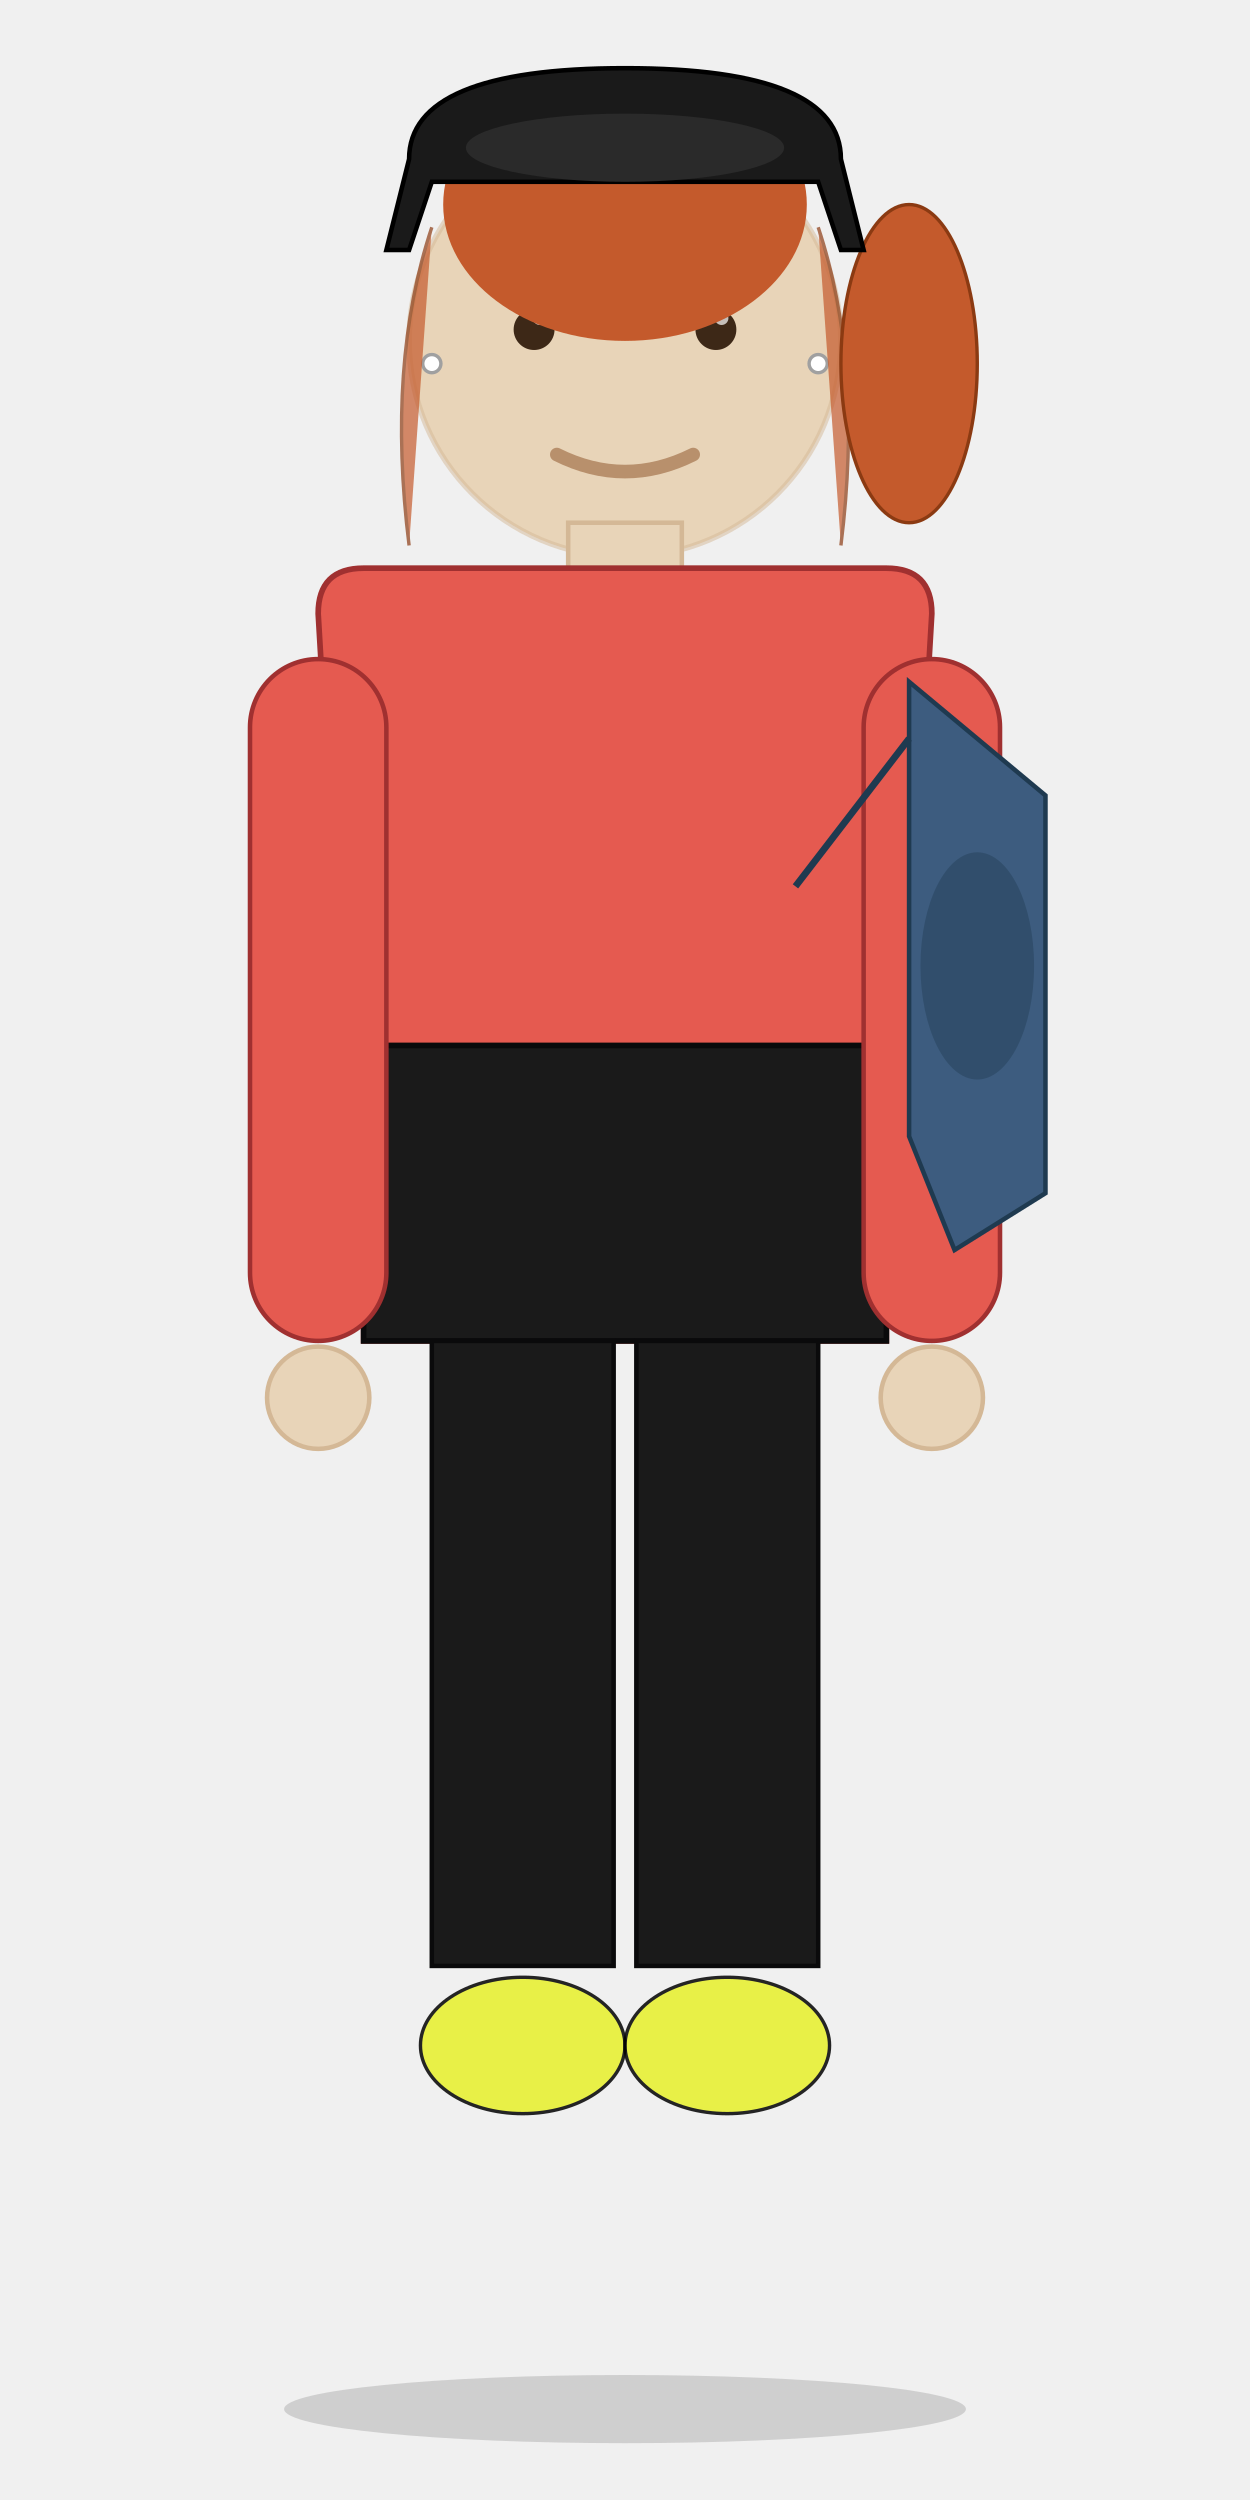
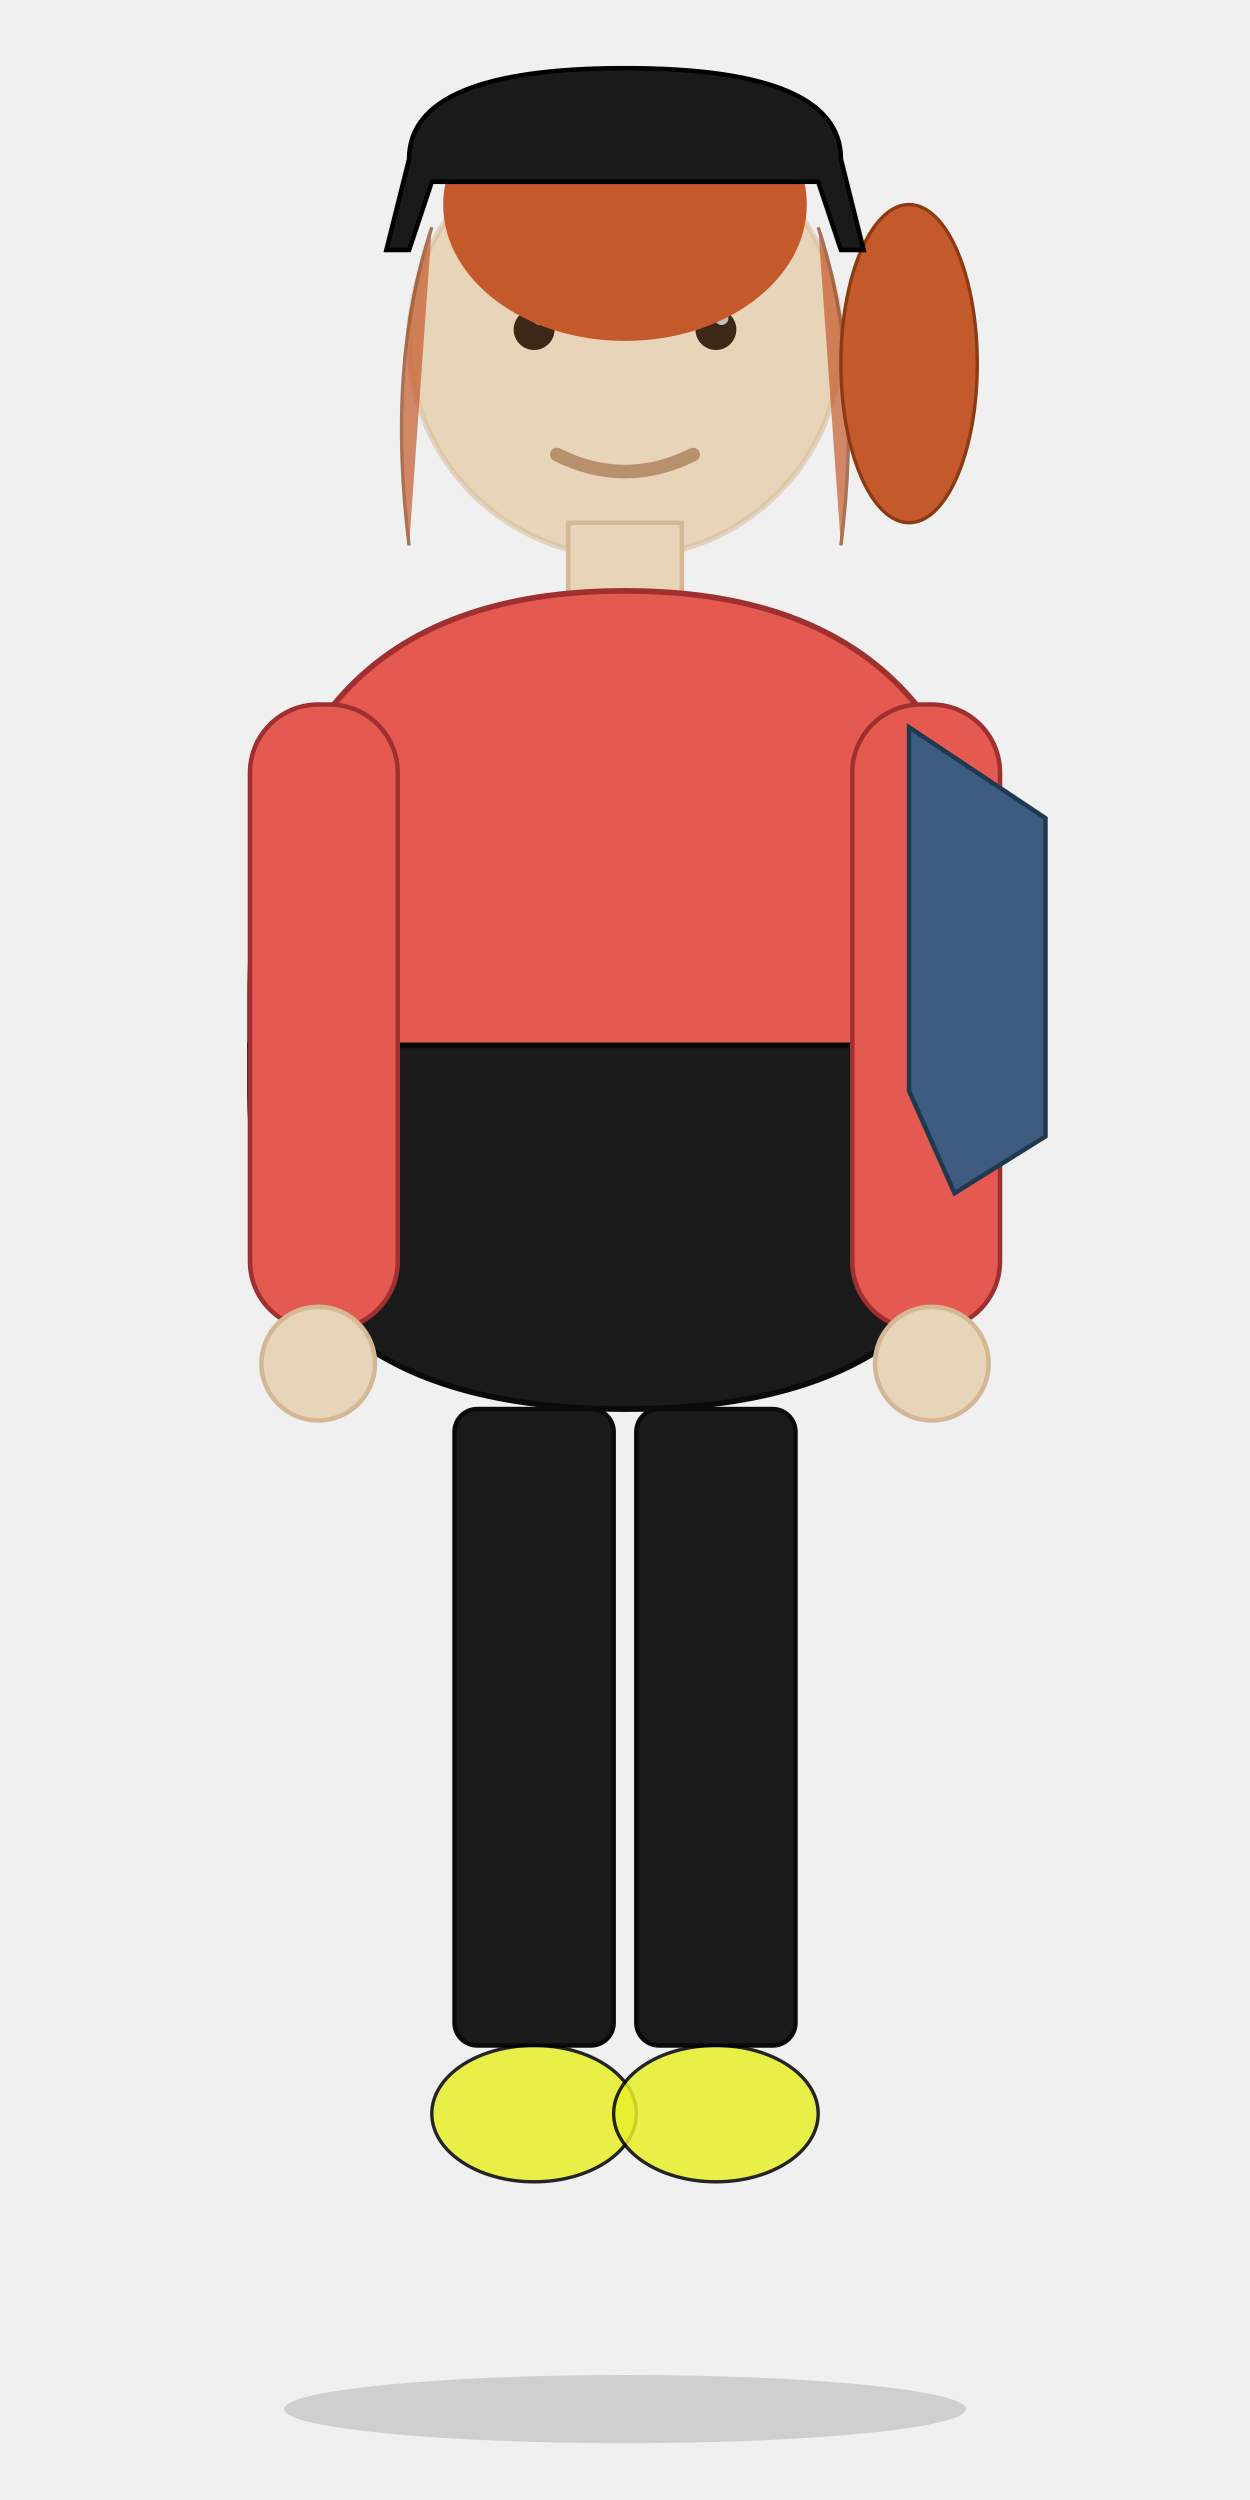
<svg xmlns="http://www.w3.org/2000/svg" viewBox="0 0 110 220" width="110" height="220">
  <ellipse cx="55" cy="212" rx="30" ry="3" fill="#000000" opacity="0.14" />
  <circle cx="55" cy="30" r="19" fill="#E8D4B8" />
  <circle cx="55" cy="30" r="19" fill="none" stroke="#D4B896" stroke-width="0.5" opacity="0.5" />
  <circle cx="47" cy="29" r="1.8" fill="#3D2817" />
  <circle cx="63" cy="29" r="1.8" fill="#3D2817" />
  <circle cx="47.5" cy="28" r="0.6" fill="#FFFFFF" opacity="0.7" />
  <circle cx="63.5" cy="28" r="0.6" fill="#FFFFFF" opacity="0.7" />
  <path d="M 44 26 Q 47 24 50 26" fill="none" stroke="#3D2817" stroke-width="0.7" stroke-linecap="round" />
  <path d="M 60 26 Q 63 24 66 26" fill="none" stroke="#3D2817" stroke-width="0.7" stroke-linecap="round" />
  <path d="M 49 40 Q 55 43 61 40" stroke="#B8906C" stroke-width="1.2" fill="none" stroke-linecap="round" />
-   <circle cx="38" cy="32" r="0.8" fill="#FFFFFF" stroke="#A0A0A0" stroke-width="0.3" />
-   <circle cx="72" cy="32" r="0.8" fill="#FFFFFF" stroke="#A0A0A0" stroke-width="0.3" />
  <ellipse cx="55" cy="18" rx="16" ry="12" fill="#C45A2C" />
  <path d="M 38 20 Q 34 32 36 48" fill="#C45A2C" stroke="#8B3A12" stroke-width="0.3" opacity="0.7" />
  <path d="M 72 20 Q 76 32 74 48" fill="#C45A2C" stroke="#8B3A12" stroke-width="0.3" opacity="0.7" />
  <ellipse cx="80" cy="32" rx="6" ry="14" fill="#C45A2C" stroke="#8B3A12" stroke-width="0.3" />
  <path d="M 36 14 Q 36 6 55 6 Q 74 6 74 14 L 76 22 L 74 22 L 72 16 L 38 16 L 36 22 L 34 22 Z" fill="#1A1A1A" stroke="#000000" stroke-width="0.4" />
-   <ellipse cx="55" cy="13" rx="14" ry="3" fill="#2A2A2A" />
-   <rect x="50" y="46" width="10" height="6" fill="#E8D4B8" stroke="#D4B896" stroke-width="0.4" />
-   <path d="     M 28 54     Q 28 50 32 50     L 78 50     Q 82 50 82 54     L 80 88     L 78 92     L 78 118     L 32 118     L 32 92     L 30 88     Z   " fill="#E55A50" stroke="#A03030" stroke-width="0.5" />
-   <path d="     M 32 92     L 78 92     L 78 118     L 32 118     Z   " fill="#1A1A1A" stroke="#0A0A0B" stroke-width="0.5" />
-   <rect x="22" y="58" width="12" height="60" rx="6" fill="#E55A50" stroke="#A03030" stroke-width="0.4" />
-   <rect x="76" y="58" width="12" height="60" rx="6" fill="#E55A50" stroke="#A03030" stroke-width="0.4" />
-   <circle cx="28" cy="123" r="4.5" fill="#E8D4B8" stroke="#D4B896" stroke-width="0.4" />
-   <circle cx="82" cy="123" r="4.5" fill="#E8D4B8" stroke="#D4B896" stroke-width="0.4" />
-   <rect x="38" y="118" width="16" height="55" fill="#1A1A1A" stroke="#0A0A0B" stroke-width="0.4" />
-   <rect x="56" y="118" width="16" height="55" fill="#1A1A1A" stroke="#0A0A0B" stroke-width="0.4" />
-   <ellipse cx="46" cy="180" rx="9" ry="6" fill="#E6F029" stroke="#000000" stroke-width="0.3" opacity="0.85" />
-   <ellipse cx="64" cy="180" rx="9" ry="6" fill="#E6F029" stroke="#000000" stroke-width="0.3" opacity="0.85" />
-   <path d="M 80 60 L 92 70 L 92 105 L 84 110 L 80 100 Z" fill="#3D5C7F" stroke="#1F3A50" stroke-width="0.4" />
-   <ellipse cx="86" cy="85" rx="5" ry="10" fill="#1F3A50" opacity="0.4" />
-   <path d="M 80 65 L 70 78" fill="none" stroke="#1F3A50" stroke-width="0.6" />
+   <rect x="50" y="46" width="10" height="8" fill="#E8D4B8" stroke="#D4B896" stroke-width="0.4" />
+   <path d="M 22 88 Q 22 52 55 52 Q 88 52 88 88 L 88 92 L 22 92 Z" fill="#E55A50" stroke="#A03030" stroke-width="0.5" />
+   <path d="M 22 92 L 88 92 L 88 96 Q 88 124 55 124 Q 22 124 22 96 Z" fill="#1A1A1A" stroke="#0A0A0B" stroke-width="0.5" />
+   <rect x="22" y="62" width="13" height="55" rx="6" fill="#E55A50" stroke="#A03030" stroke-width="0.4" />
+   <rect x="75" y="62" width="13" height="55" rx="6" fill="#E55A50" stroke="#A03030" stroke-width="0.4" />
+   <circle cx="28" cy="120" r="5" fill="#E8D4B8" stroke="#D4B896" stroke-width="0.4" />
+   <circle cx="82" cy="120" r="5" fill="#E8D4B8" stroke="#D4B896" stroke-width="0.4" />
+   <rect x="40" y="124" width="14" height="56" rx="2" fill="#1A1A1A" stroke="#0A0A0B" stroke-width="0.4" />
+   <rect x="56" y="124" width="14" height="56" rx="2" fill="#1A1A1A" stroke="#0A0A0B" stroke-width="0.4" />
+   <ellipse cx="47" cy="186" rx="9" ry="6" fill="#E6F029" stroke="#000000" stroke-width="0.3" opacity="0.85" />
+   <ellipse cx="63" cy="186" rx="9" ry="6" fill="#E6F029" stroke="#000000" stroke-width="0.3" opacity="0.85" />
+   <path d="M 80 64 L 92 72 L 92 100 L 84 105 L 80 96 Z" fill="#3D5C7F" stroke="#1F3A50" stroke-width="0.4" />
</svg>
